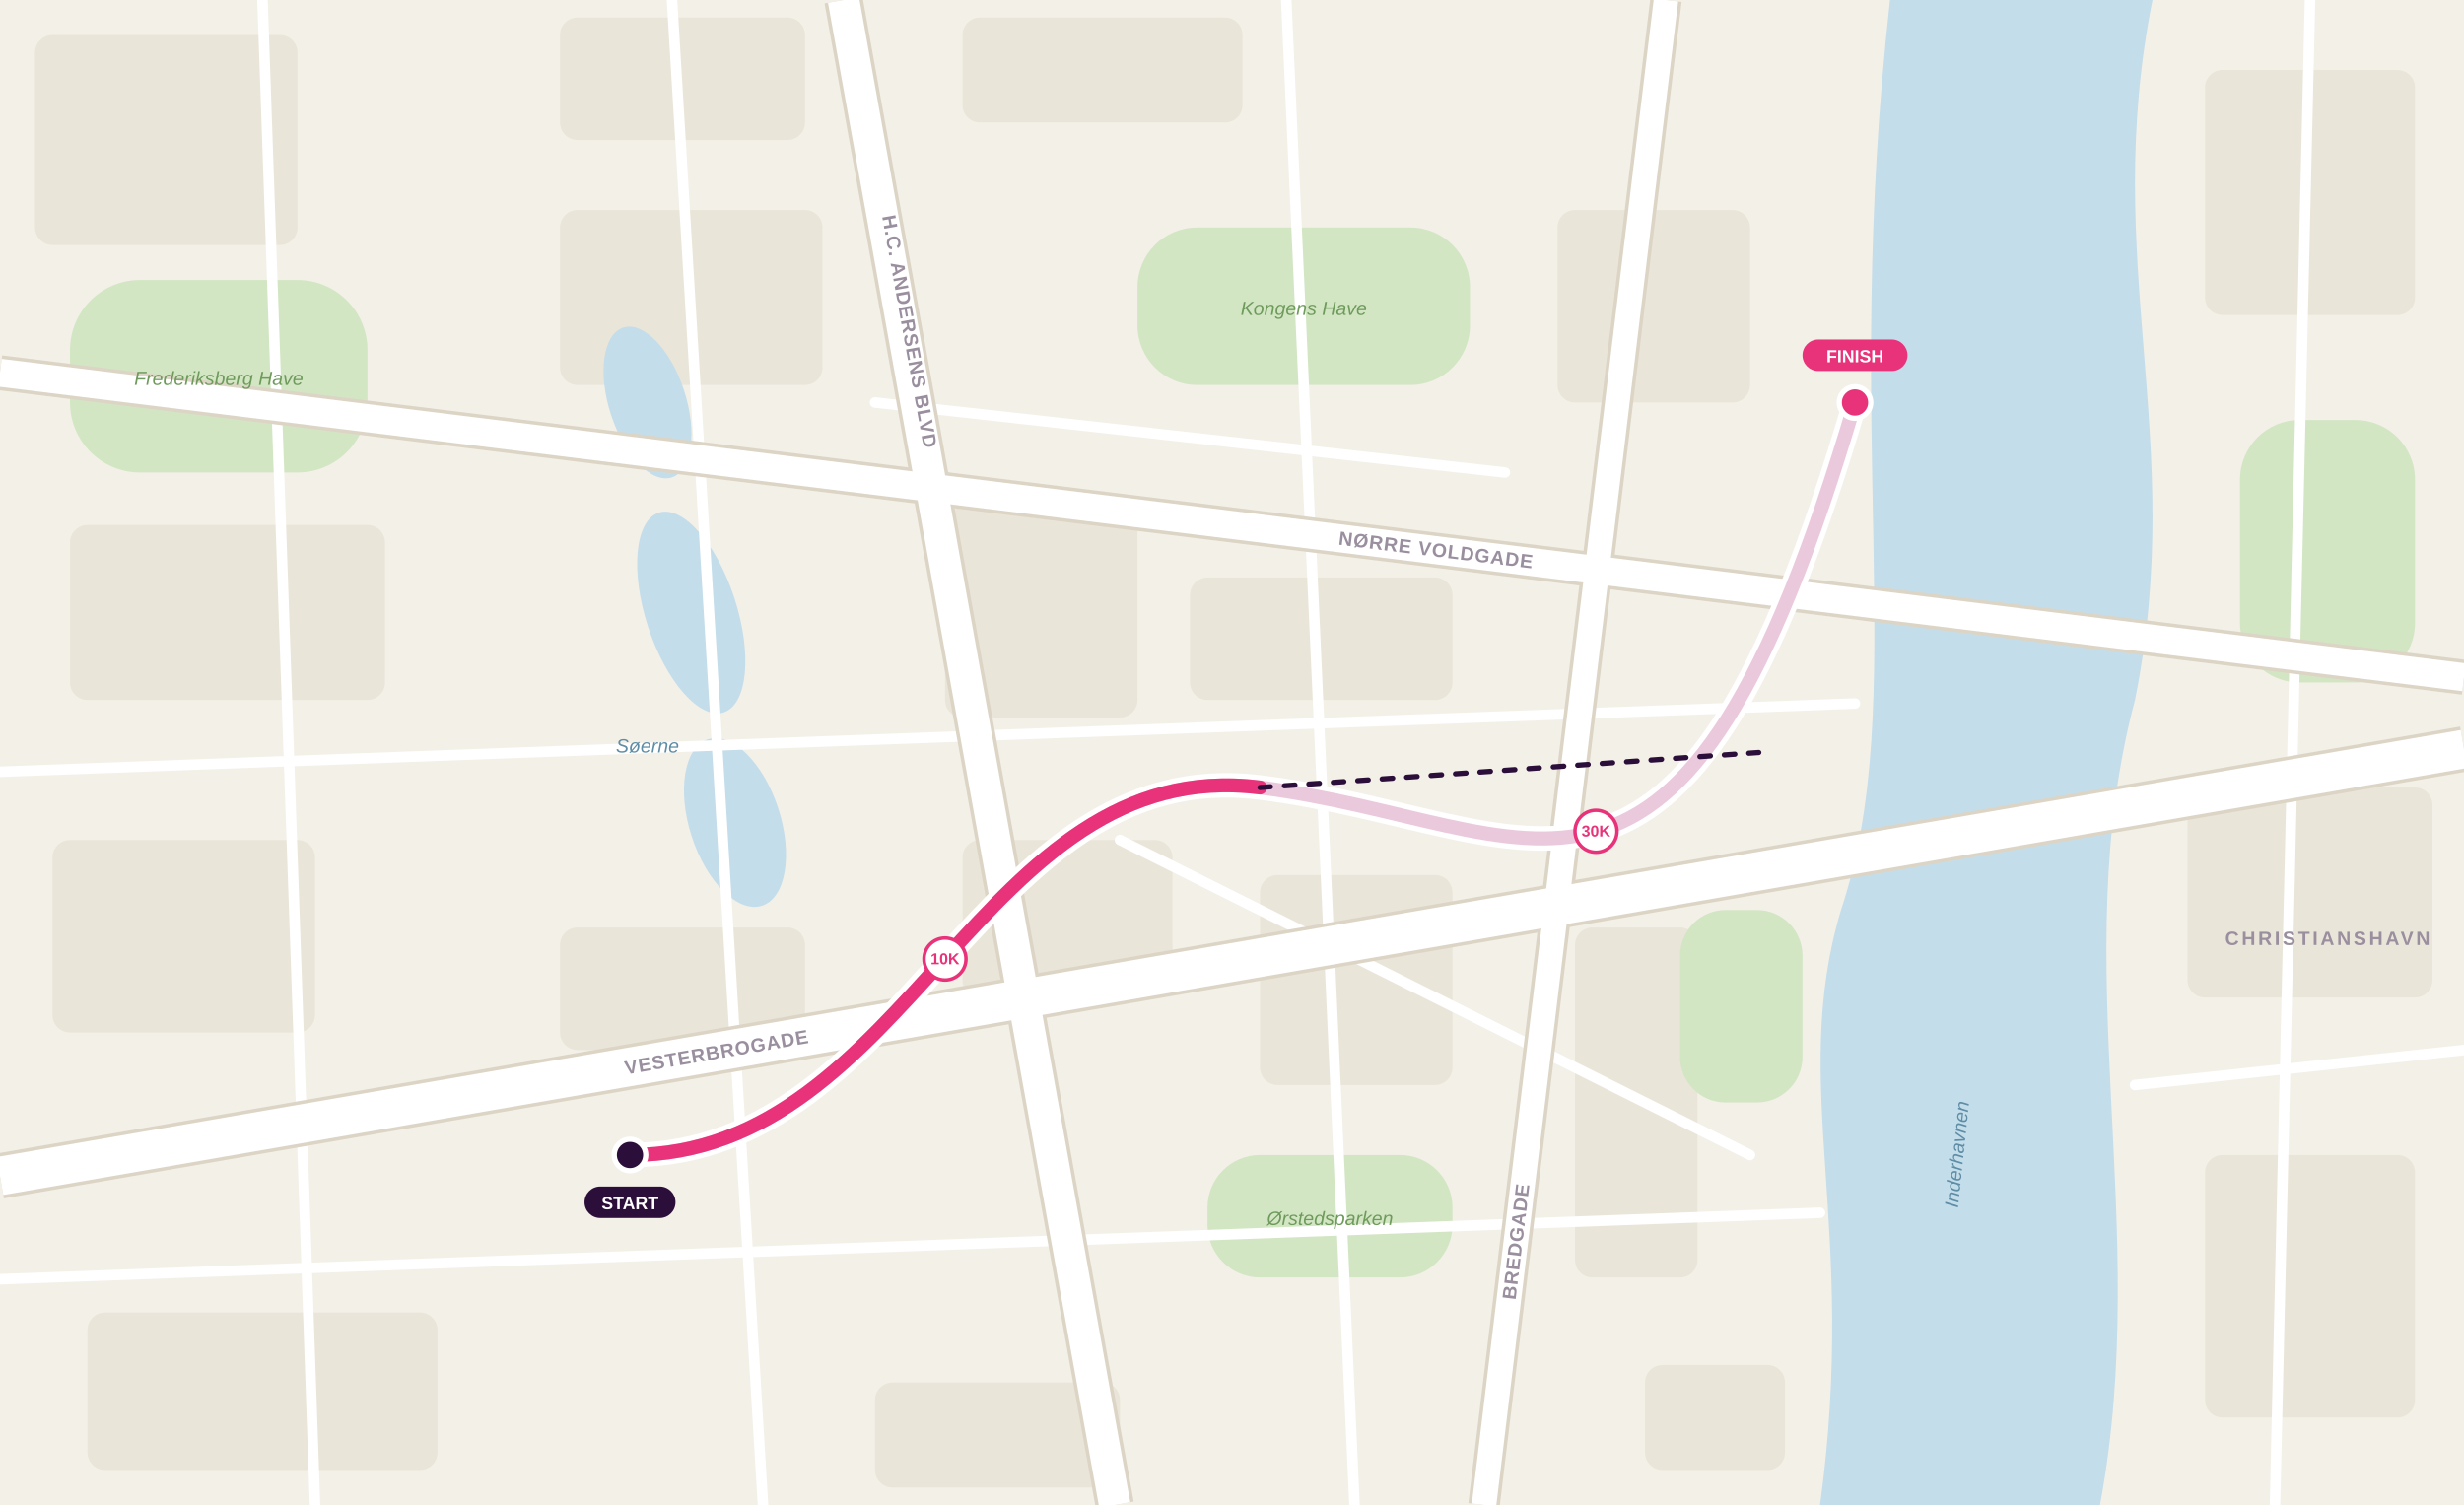
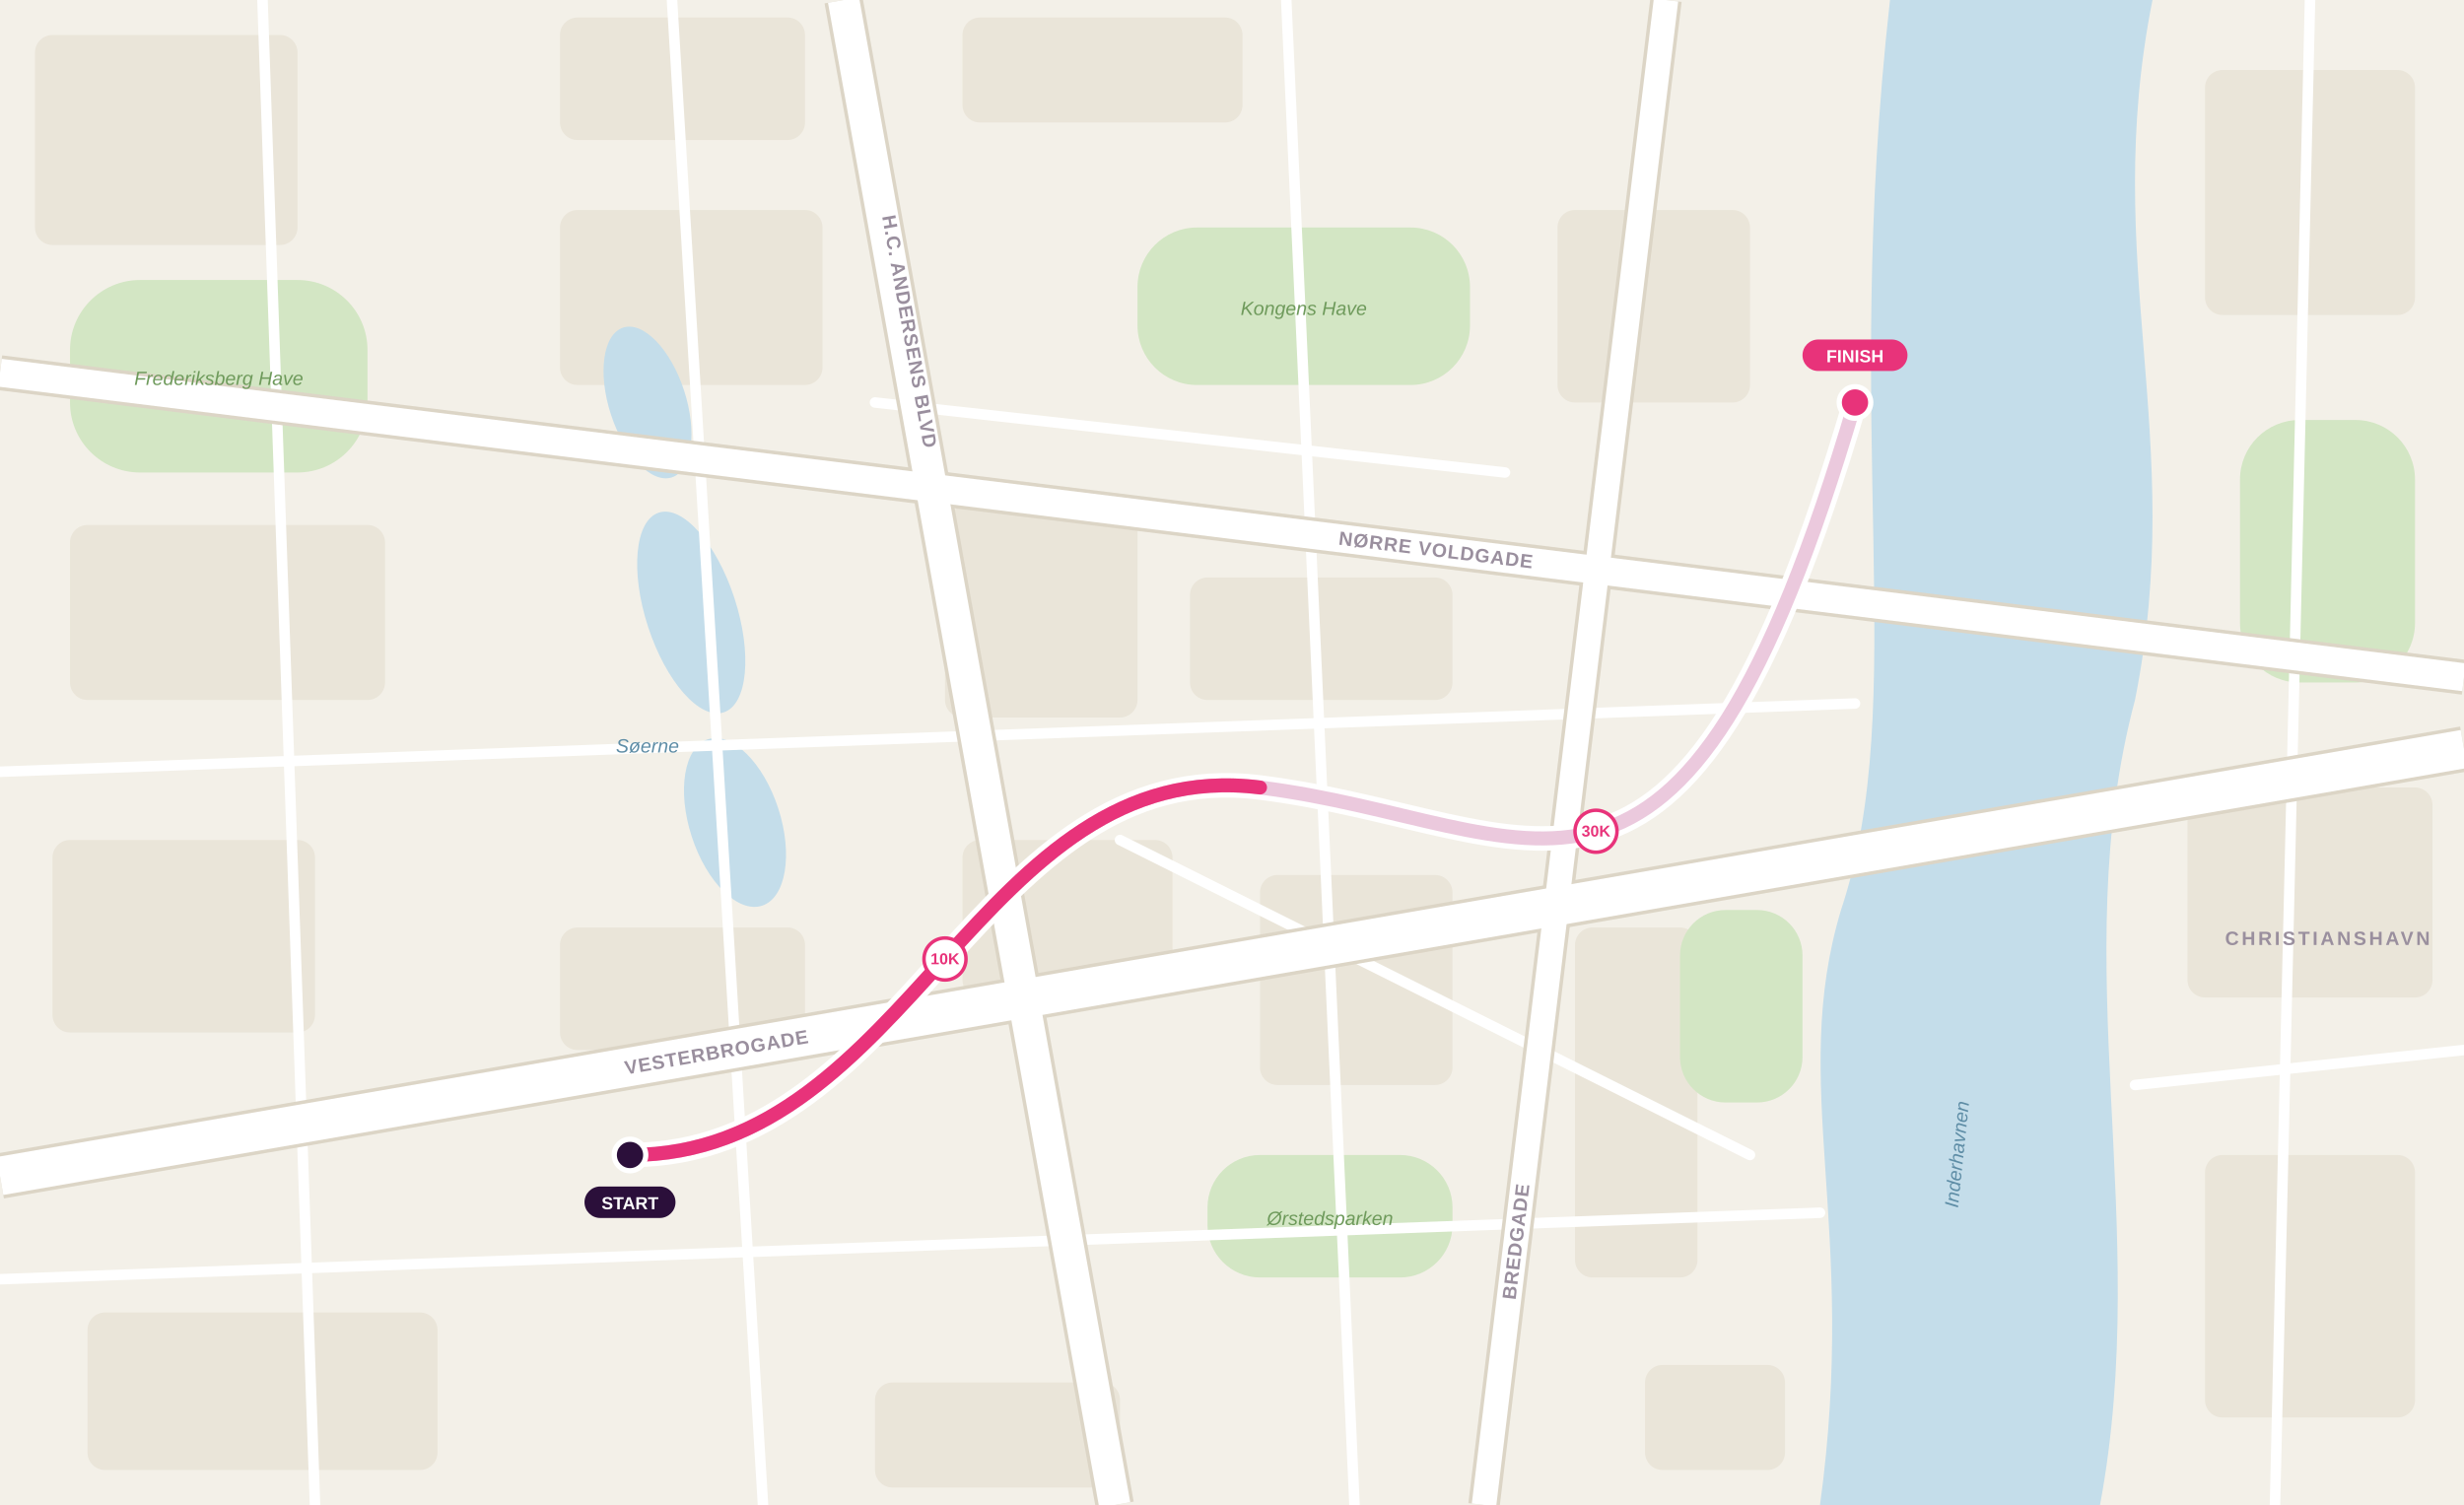
<svg xmlns="http://www.w3.org/2000/svg" width="1408" height="860" viewBox="-300 -100 1408 860" fill="none">
  <rect x="-300" y="-100" width="1408" height="860" fill="#F3F0E8" />
  <g fill="#EAE5D9">
    <rect x="20" y="20" width="150" height="100" rx="10" />
    <rect x="240" y="190" width="110" height="120" rx="10" />
    <rect x="380" y="230" width="150" height="70" rx="10" />
    <rect x="250" y="380" width="120" height="90" rx="10" />
    <rect x="420" y="400" width="110" height="120" rx="10" />
    <rect x="590" y="20" width="110" height="110" rx="10" />
    <rect x="20" y="430" width="140" height="70" rx="10" />
    <rect x="600" y="430" width="70" height="200" rx="10" />
    <rect x="-280" y="-80" width="150" height="120" rx="10" />
    <rect x="-260" y="200" width="180" height="100" rx="10" />
    <rect x="-270" y="380" width="150" height="110" rx="10" />
    <rect x="-250" y="650" width="200" height="90" rx="10" />
    <rect x="20" y="-90" width="140" height="70" rx="10" />
    <rect x="250" y="-90" width="160" height="60" rx="10" />
    <rect x="200" y="690" width="140" height="60" rx="10" />
    <rect x="640" y="680" width="80" height="60" rx="10" />
    <rect x="960" y="-60" width="120" height="140" rx="10" />
    <rect x="950" y="350" width="140" height="120" rx="10" />
    <rect x="960" y="560" width="120" height="150" rx="10" />
  </g>
  <g fill="#D3E6C4">
    <rect x="350" y="30" width="190" height="90" rx="34" />
    <rect x="390" y="560" width="140" height="70" rx="30" />
    <rect x="660" y="420" width="70" height="110" rx="26" />
    <rect x="-260" y="60" width="170" height="110" rx="40" />
    <rect x="980" y="140" width="100" height="150" rx="34" />
  </g>
  <g fill="#C4DDEA">
    <ellipse cx="70" cy="130" rx="22" ry="45" transform="rotate(-18 70 130)" />
    <ellipse cx="95" cy="250" rx="26" ry="60" transform="rotate(-18 95 250)" />
    <ellipse cx="120" cy="370" rx="26" ry="50" transform="rotate(-18 120 370)" />
    <path d="M780 -100C752 150 792 300 752 420C722 520 762 600 740 760H900C930 600 880 450 920 300C950 150 900 50 930 -100Z" />
  </g>
  <g stroke="#FFFFFF" stroke-width="6" stroke-linecap="round">
    <path d="M-300 341L760 302" />
    <path d="M-300 631L740 593" />
    <path d="M84 -100L136 760" />
    <path d="M435 -100L474 760" />
    <path d="M200 130L560 170" />
    <path d="M340 380L700 560" />
    <path d="M-150 -100L-120 760" />
    <path d="M920 520L1108 500" />
    <path d="M1020 -100L1000 760" />
  </g>
  <g stroke-linecap="butt">
    <path d="M-300 572L1108 328" stroke="#DCD5C6" stroke-width="26" />
    <path d="M182 -100L337 760" stroke="#DCD5C6" stroke-width="22" />
    <path d="M-300 113L1108 287" stroke="#DCD5C6" stroke-width="20" />
    <path d="M652 -100L548 760" stroke="#DCD5C6" stroke-width="18" />
    <path d="M-300 572L1108 328" stroke="#FFFFFF" stroke-width="22" />
    <path d="M182 -100L337 760" stroke="#FFFFFF" stroke-width="18" />
    <path d="M-300 113L1108 287" stroke="#FFFFFF" stroke-width="16" />
    <path d="M652 -100L548 760" stroke="#FFFFFF" stroke-width="14" />
  </g>
  <g font-family="Arial, sans-serif" font-size="11" font-weight="700" fill="#9A8F9E" letter-spacing="0.5" text-anchor="middle">
    <text x="110" y="505" transform="rotate(-9.8 110 505)">VESTERBROGADE</text>
    <text x="520" y="218" transform="rotate(7 520 218)">NØRRE VOLDGADE</text>
    <text x="216" y="90" transform="rotate(79.8 216 90)">H.C. ANDERSENS BLVD</text>
    <text x="570" y="610" transform="rotate(-83.1 570 610)">BREDGADE</text>
    <text x="1030" y="440" letter-spacing="1.5">CHRISTIANSHAVN</text>
  </g>
  <g font-family="Arial, sans-serif" font-size="11" font-style="italic" text-anchor="middle">
    <text x="445" y="80" fill="#6E9A5B">Kongens Have</text>
    <text x="460" y="600" fill="#6E9A5B">Ørstedsparken</text>
    <text x="-175" y="120" fill="#6E9A5B">Frederiksberg Have</text>
    <text x="822" y="560" fill="#5E8DA6" transform="rotate(-84 822 560)">Inderhavnen</text>
    <text x="70" y="330" fill="#5E8DA6">Søerne</text>
  </g>
  <path d="M60 560C220 560 260 330 420 350C580 370 660 470 760 130" stroke="#FFFFFF" stroke-width="14" stroke-linecap="round" />
  <path d="M60 560C220 560 260 330 420 350C580 370 660 470 760 130" stroke="#EBC9DD" stroke-width="8" stroke-linecap="round" />
  <path d="M60 560C220 560 260 330 420 350" stroke="#E8337A" stroke-width="8" stroke-linecap="round" />
-   <path d="M420 350L705 330" stroke="#2B0F3A" stroke-width="3" stroke-linecap="round" stroke-dasharray="6 8" />
  <g font-family="Arial, sans-serif" font-size="9" font-weight="700" text-anchor="middle">
    <circle cx="240" cy="448" r="12" fill="#FFFFFF" stroke="#E8337A" stroke-width="2" />
    <text x="240" y="451" fill="#E8337A">10K</text>
    <circle cx="612" cy="375" r="12" fill="#FFFFFF" stroke="#E8337A" stroke-width="2" />
    <text x="612" y="378" fill="#E8337A">30K</text>
  </g>
  <g font-family="Arial, sans-serif" font-size="10" font-weight="700" text-anchor="middle">
    <circle cx="60" cy="560" r="9" fill="#2B0F3A" stroke="#FFFFFF" stroke-width="3" />
    <rect x="34" y="578" width="52" height="18" rx="9" fill="#2B0F3A" />
    <text x="60" y="591" fill="#FFFFFF">START</text>
    <circle cx="760" cy="130" r="9" fill="#E8337A" stroke="#FFFFFF" stroke-width="3" />
    <rect x="730" y="94" width="60" height="18" rx="9" fill="#E8337A" />
    <text x="760" y="107" fill="#FFFFFF">FINISH</text>
  </g>
</svg>
